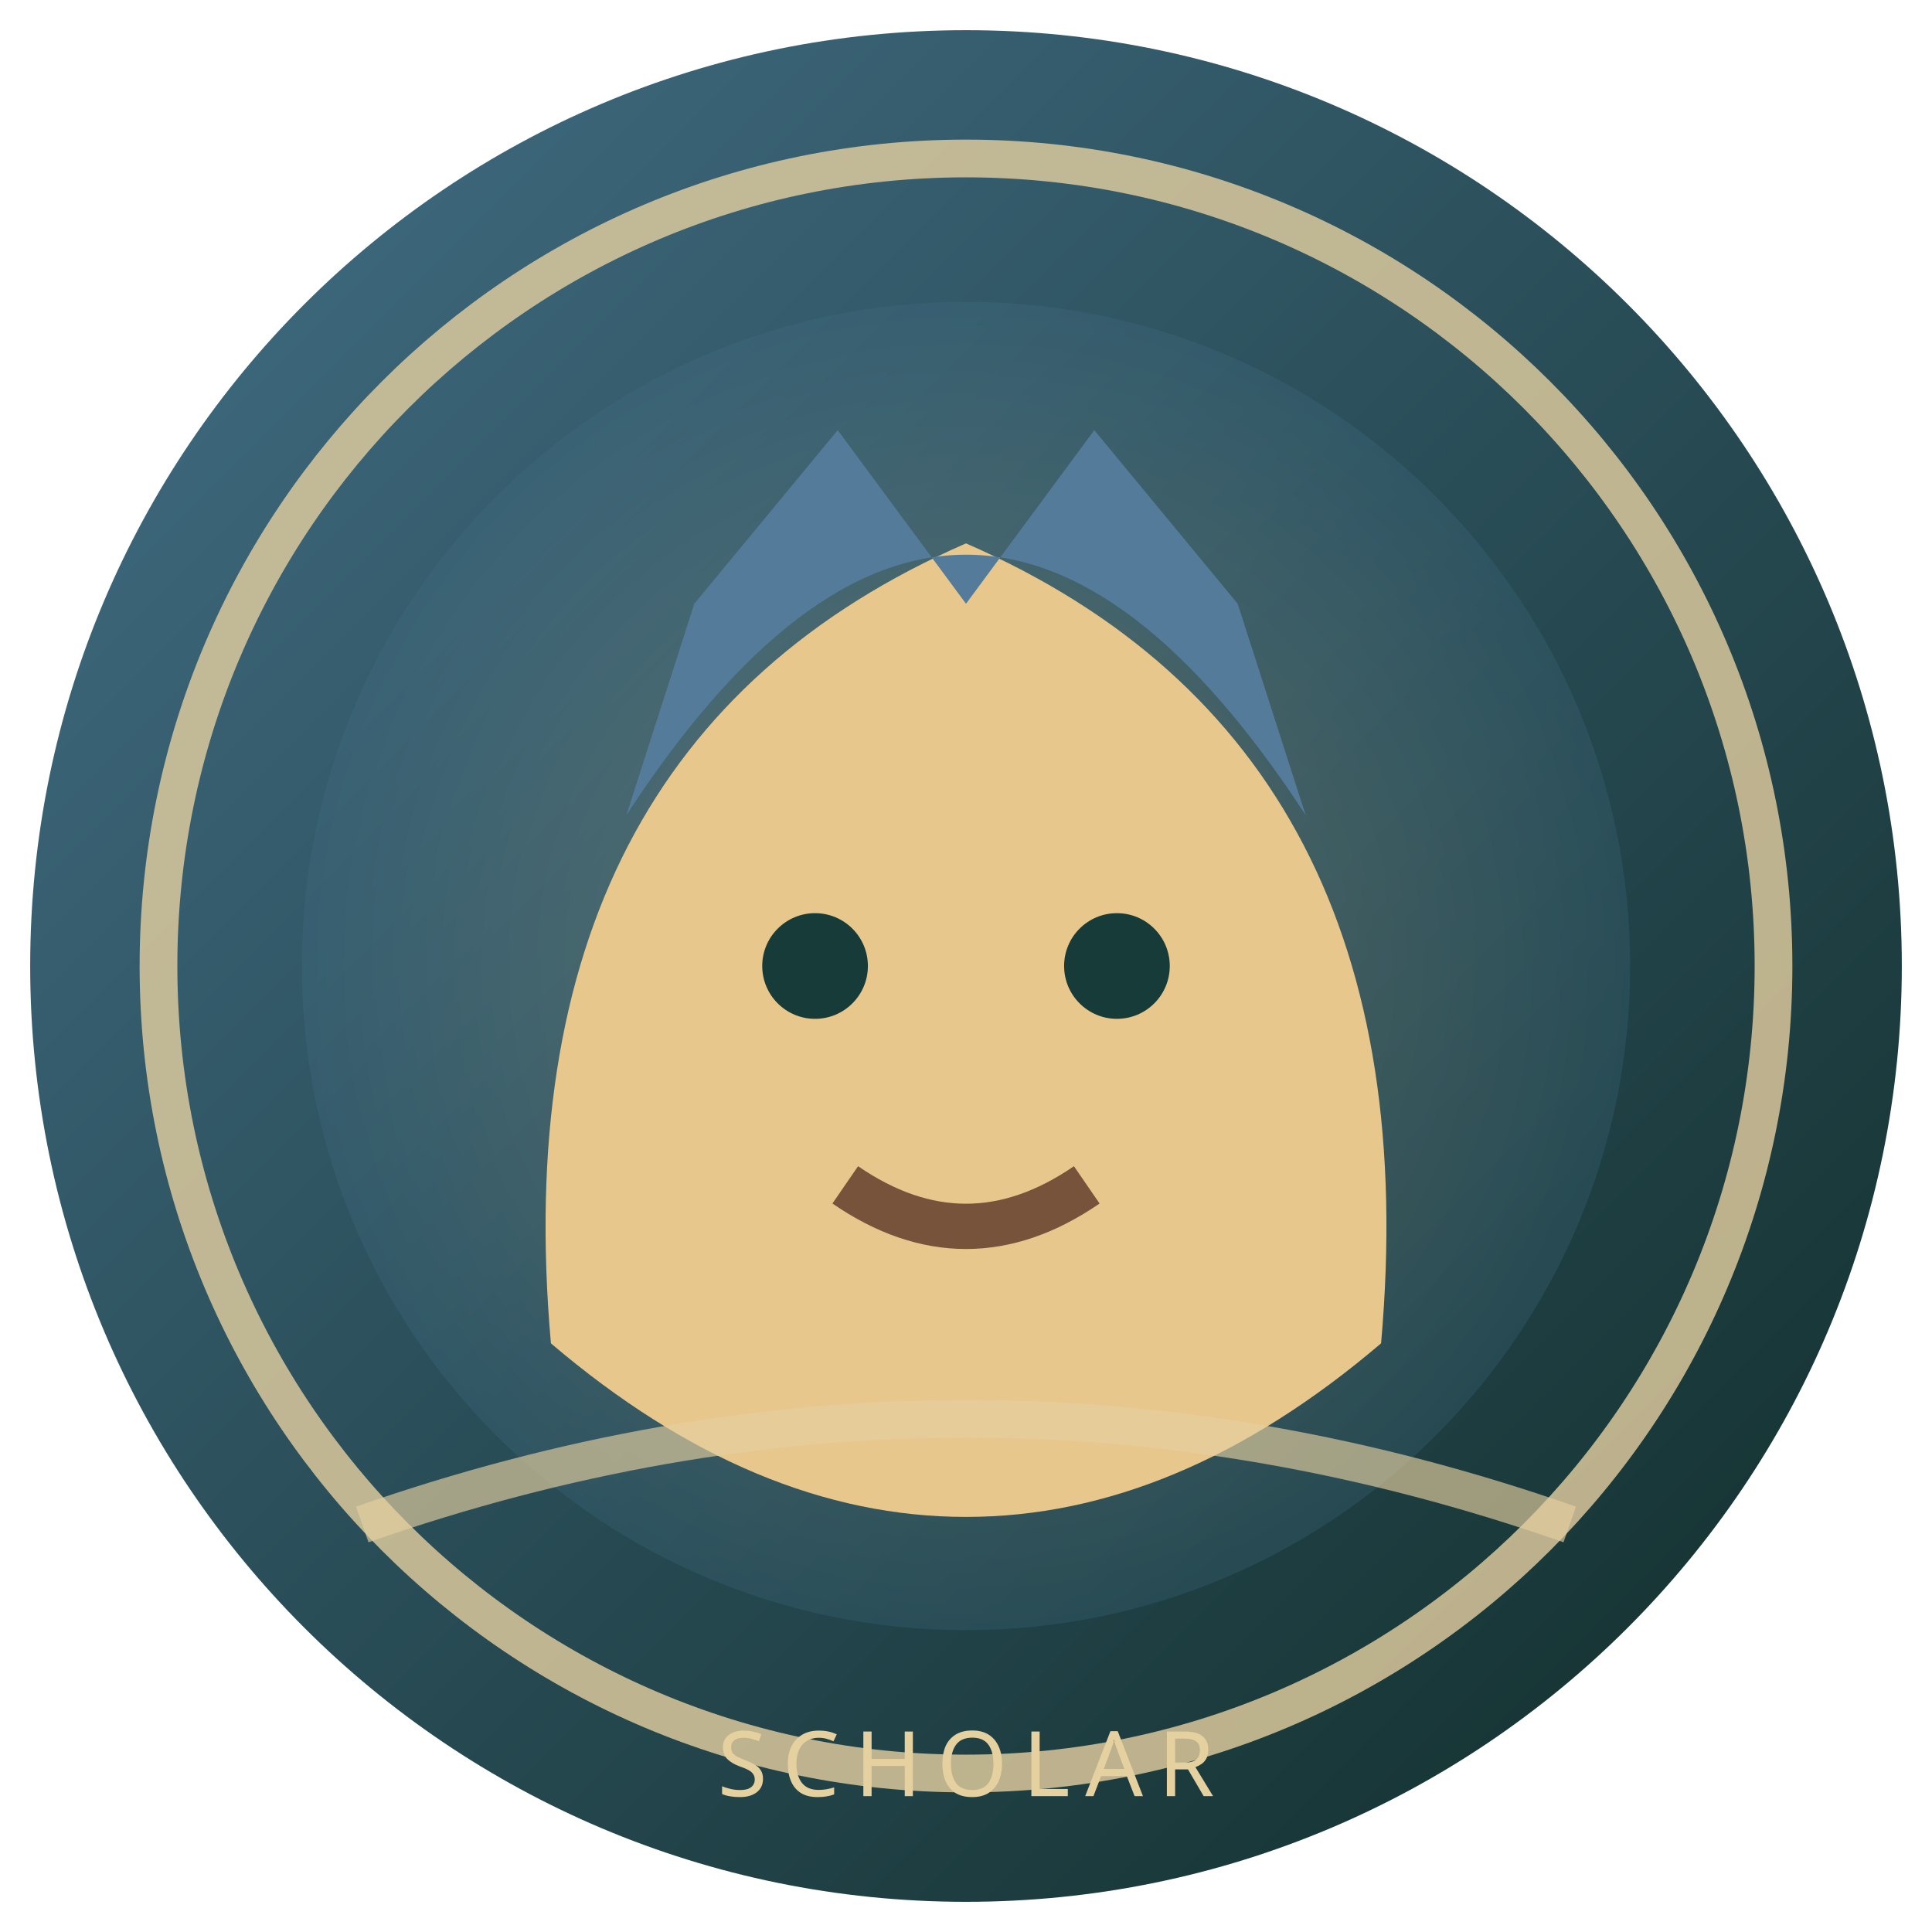
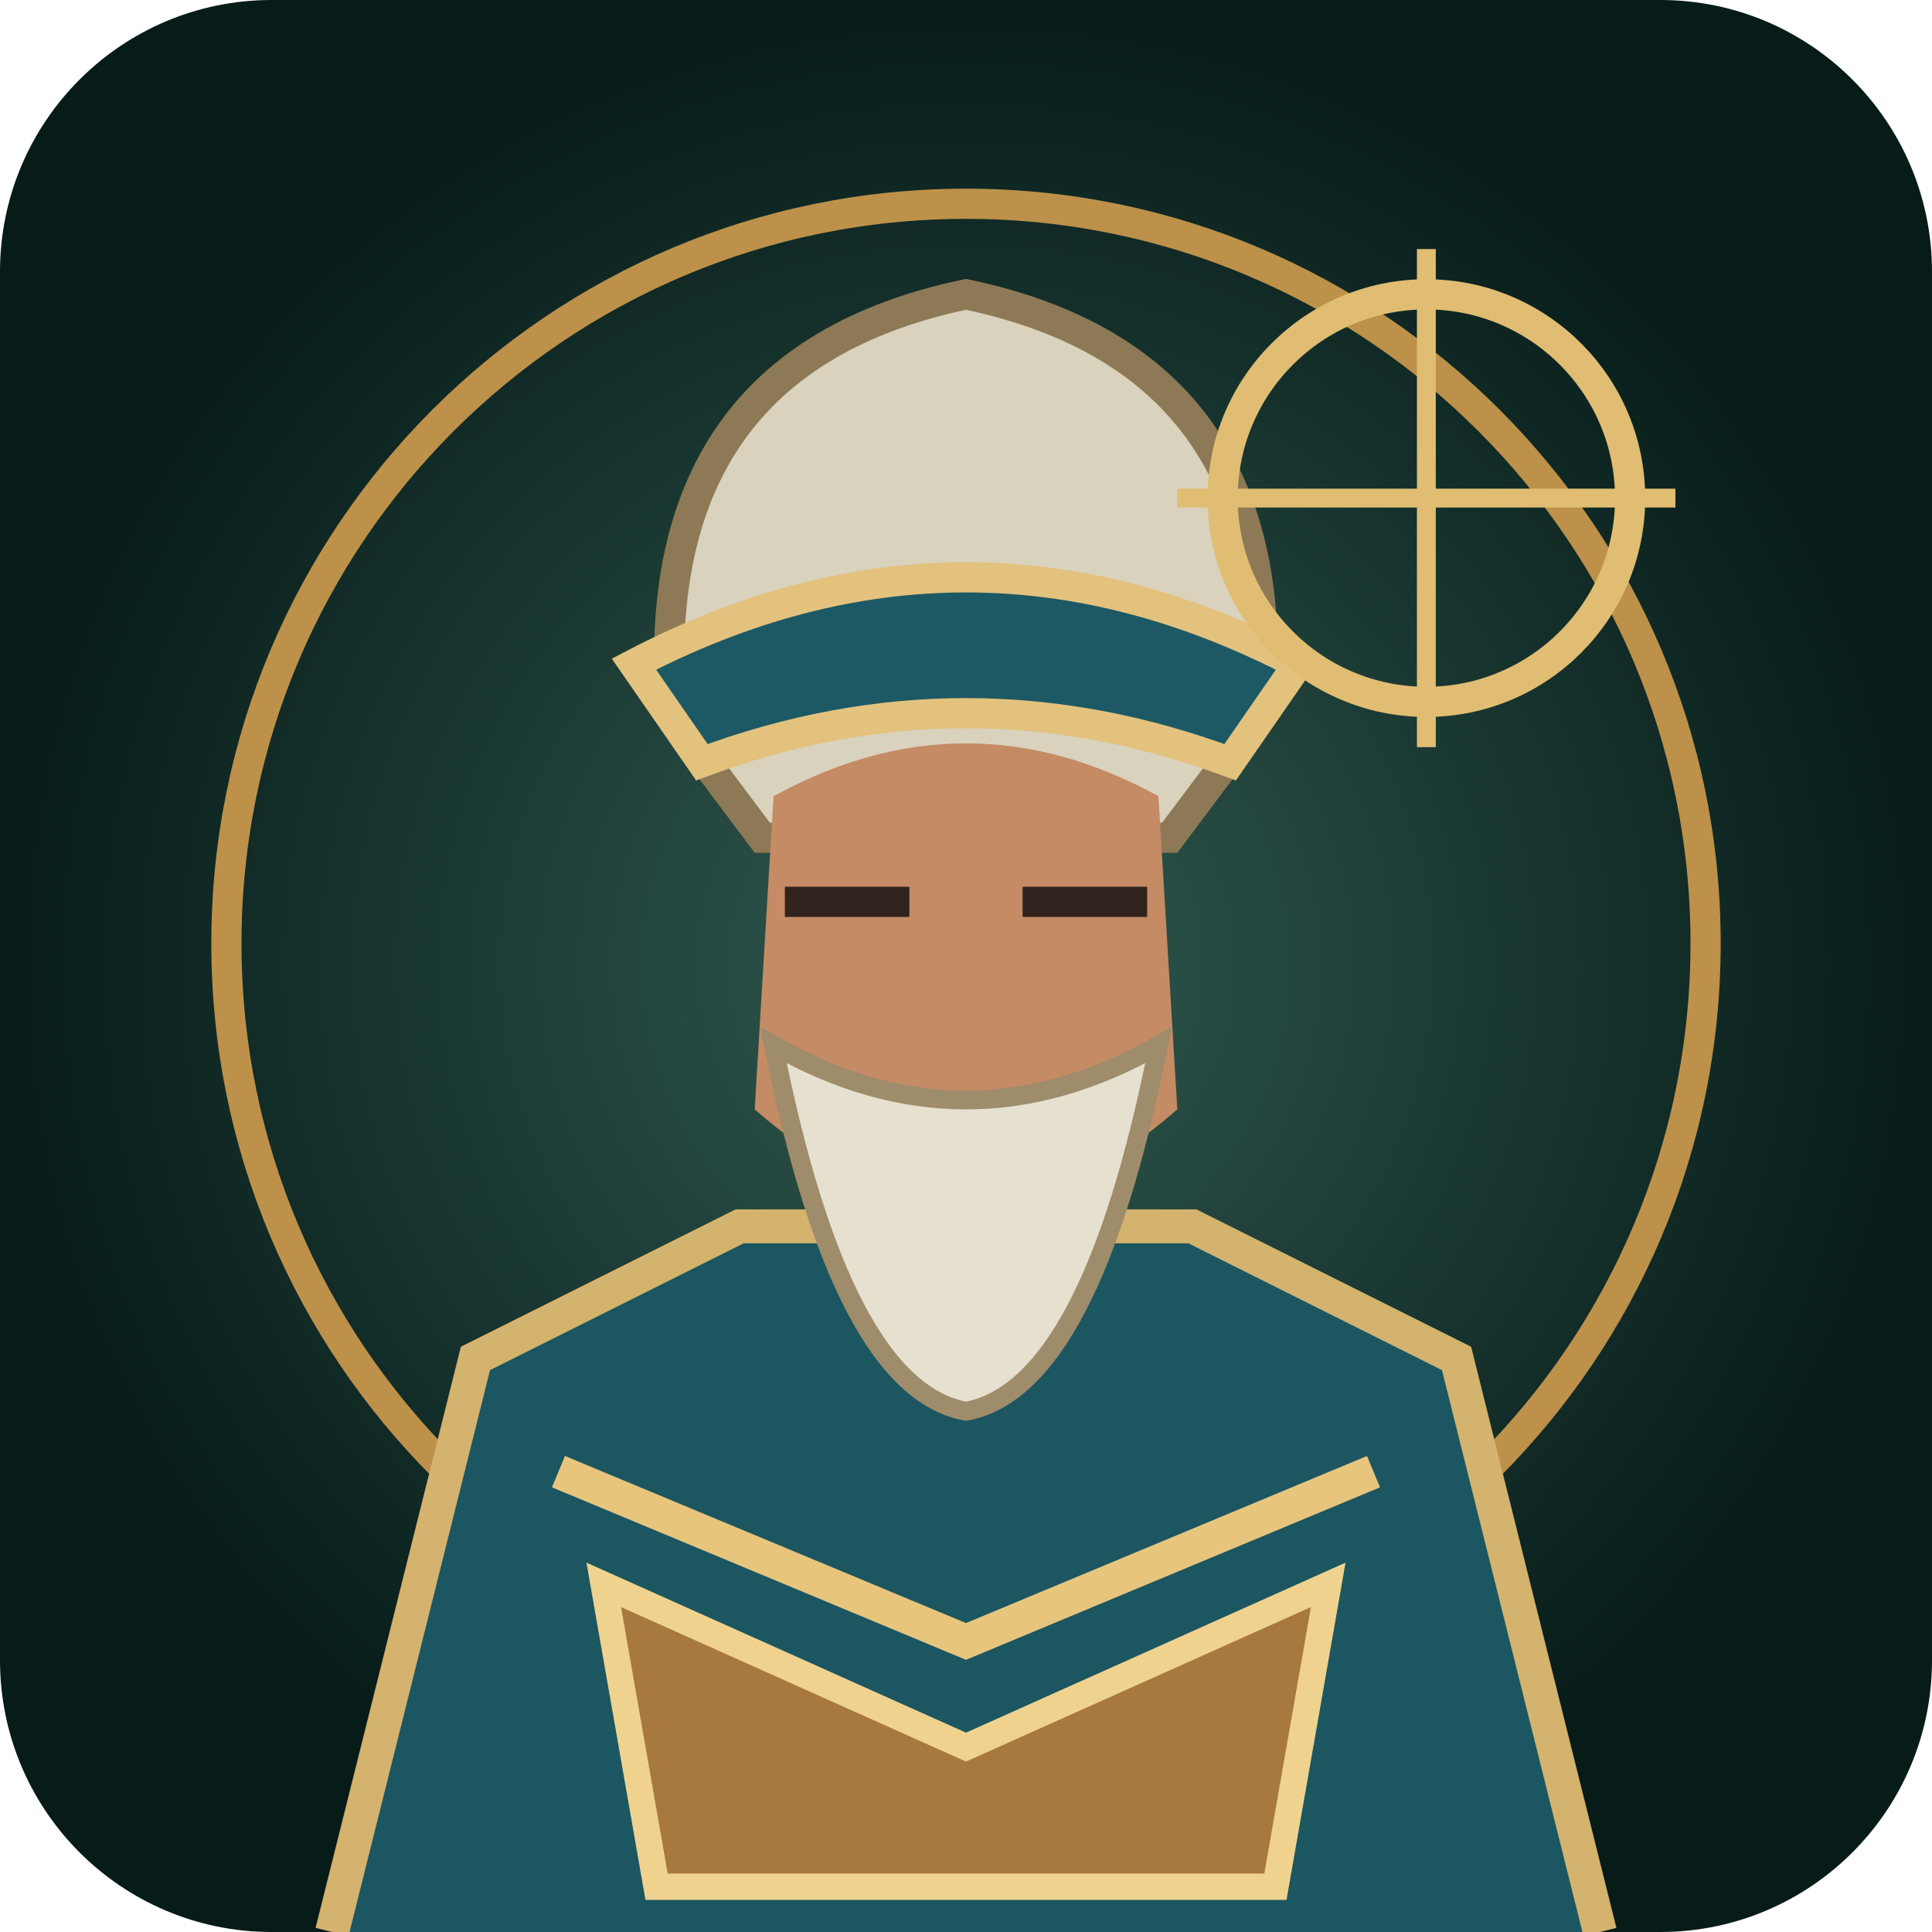
- <svg xmlns="http://www.w3.org/2000/svg" viewBox="0 0 256 256">
+ <svg xmlns="http://www.w3.org/2000/svg" width="512" height="512" viewBox="0 0 512 512">
  <defs>
-     <linearGradient id="g" x1="0" y1="0" x2="1" y2="1">
-       <stop stop-color="#436f87" />
-       <stop offset="1" stop-color="#102c28" />
-     </linearGradient>
-     <radialGradient id="h">
-       <stop stop-color="#e5d0a0" />
-       <stop offset="1" stop-color="#436f87" />
+     <radialGradient id="bg">
+       <stop stop-color="#315b50" />
+       <stop offset="1" stop-color="#071b19" />
    </radialGradient>
  </defs>
-   <circle cx="128" cy="128" r="124" fill="url(#g)" />
-   <circle cx="128" cy="128" r="107" fill="none" stroke="#e5d0a0" stroke-width="5" opacity=".8" />
-   <circle cx="128" cy="128" r="88" fill="url(#h)" opacity=".25" />
-   <path d="M73 178 Q66 99 128 72 Q190 99 183 178 Q156 201 128 201 Q100 201 73 178Z" fill="#e7c78b" />
-   <path d="M83 108 Q128 39 173 108 L164 80 L145 57 L128 80 L111 57 L92 80Z" fill="#547c9a" />
-   <circle cx="108" cy="128" r="7" fill="#173b38" />
-   <circle cx="148" cy="128" r="7" fill="#173b38" />
-   <path d="M112 157 Q128 168 144 157" fill="none" stroke="#76533a" stroke-width="6" />
-   <path d="M48 202 Q128 174 208 202" fill="none" stroke="#e5d0a0" stroke-width="5" opacity=".65" />
-   <text x="128" y="238" font-family="sans-serif" font-size="12" text-anchor="middle" fill="#e5d0a0" letter-spacing="2">SCHOLAR</text>
+   <rect width="512" height="512" rx="72" fill="url(#bg)" />
+   <circle cx="256" cy="250" r="196" fill="none" stroke="#bd9149" stroke-width="8" />
+   <path d="M88 512 126 360 196 325H316L386 360 424 512" fill="#1b5661" stroke="#d4b36e" stroke-width="9" />
+   <path d="M178 190Q170 96 256 78Q342 96 334 190L310 222H202Z" fill="#d9d2bd" stroke="#8d7955" stroke-width="8" />
+   <path d="M168 176Q256 130 344 176L326 202Q256 176 186 202Z" fill="#1d5964" stroke="#e3c27e" stroke-width="8" />
+   <path d="M205 211Q256 183 307 211L312 294Q256 343 200 294Z" fill="#c58b64" />
+   <path d="M208 239h33m30 0h33" stroke="#30231d" stroke-width="8" />
+   <path d="M205 277Q256 306 307 277Q289 368 256 374Q223 368 205 277Z" fill="#e6e0cf" stroke="#9e8c6b" stroke-width="5" />
+   <path d="M148 390 256 435 364 390" fill="none" stroke="#e8c57d" stroke-width="9" />
+   <path d="M160 420 256 463 352 420 338 500H174Z" fill="#a7793e" stroke="#f0d28f" stroke-width="7" />
+   <circle cx="378" cy="132" r="54" fill="none" stroke="#e0bd72" stroke-width="8" />
+   <path d="M378 66V198M312 132H444" stroke="#e0bd72" stroke-width="5" />
</svg>
